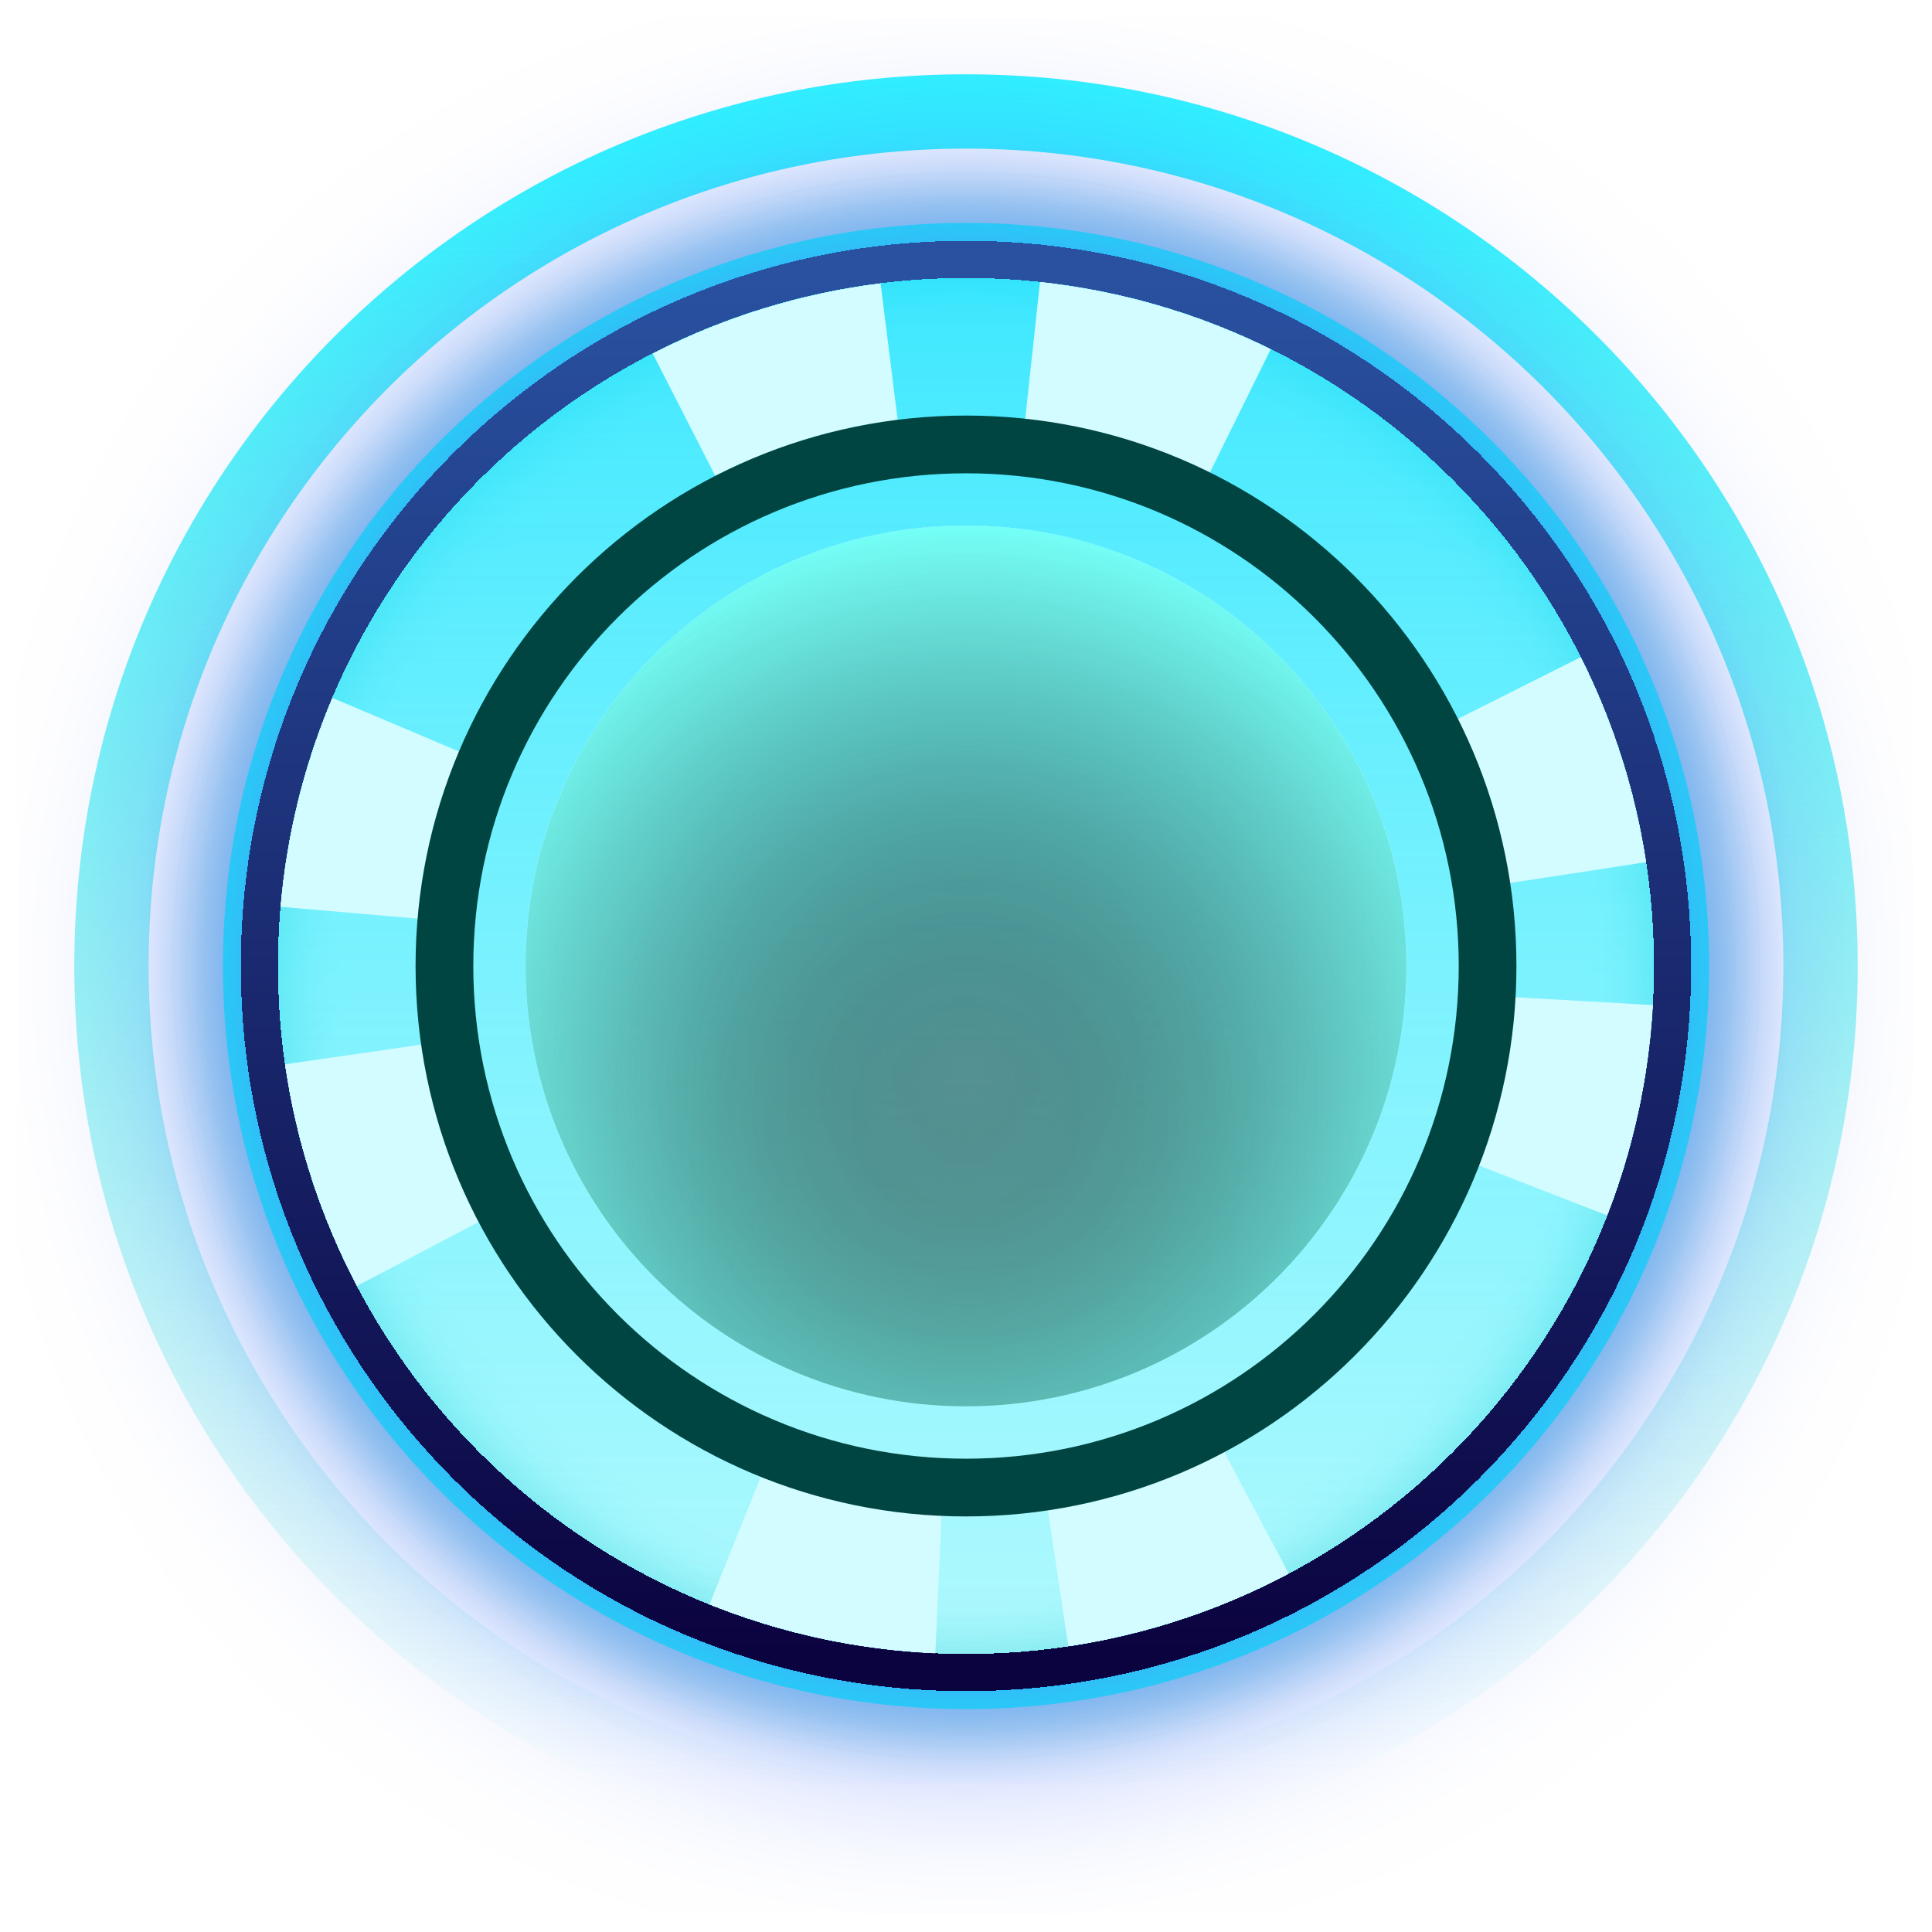
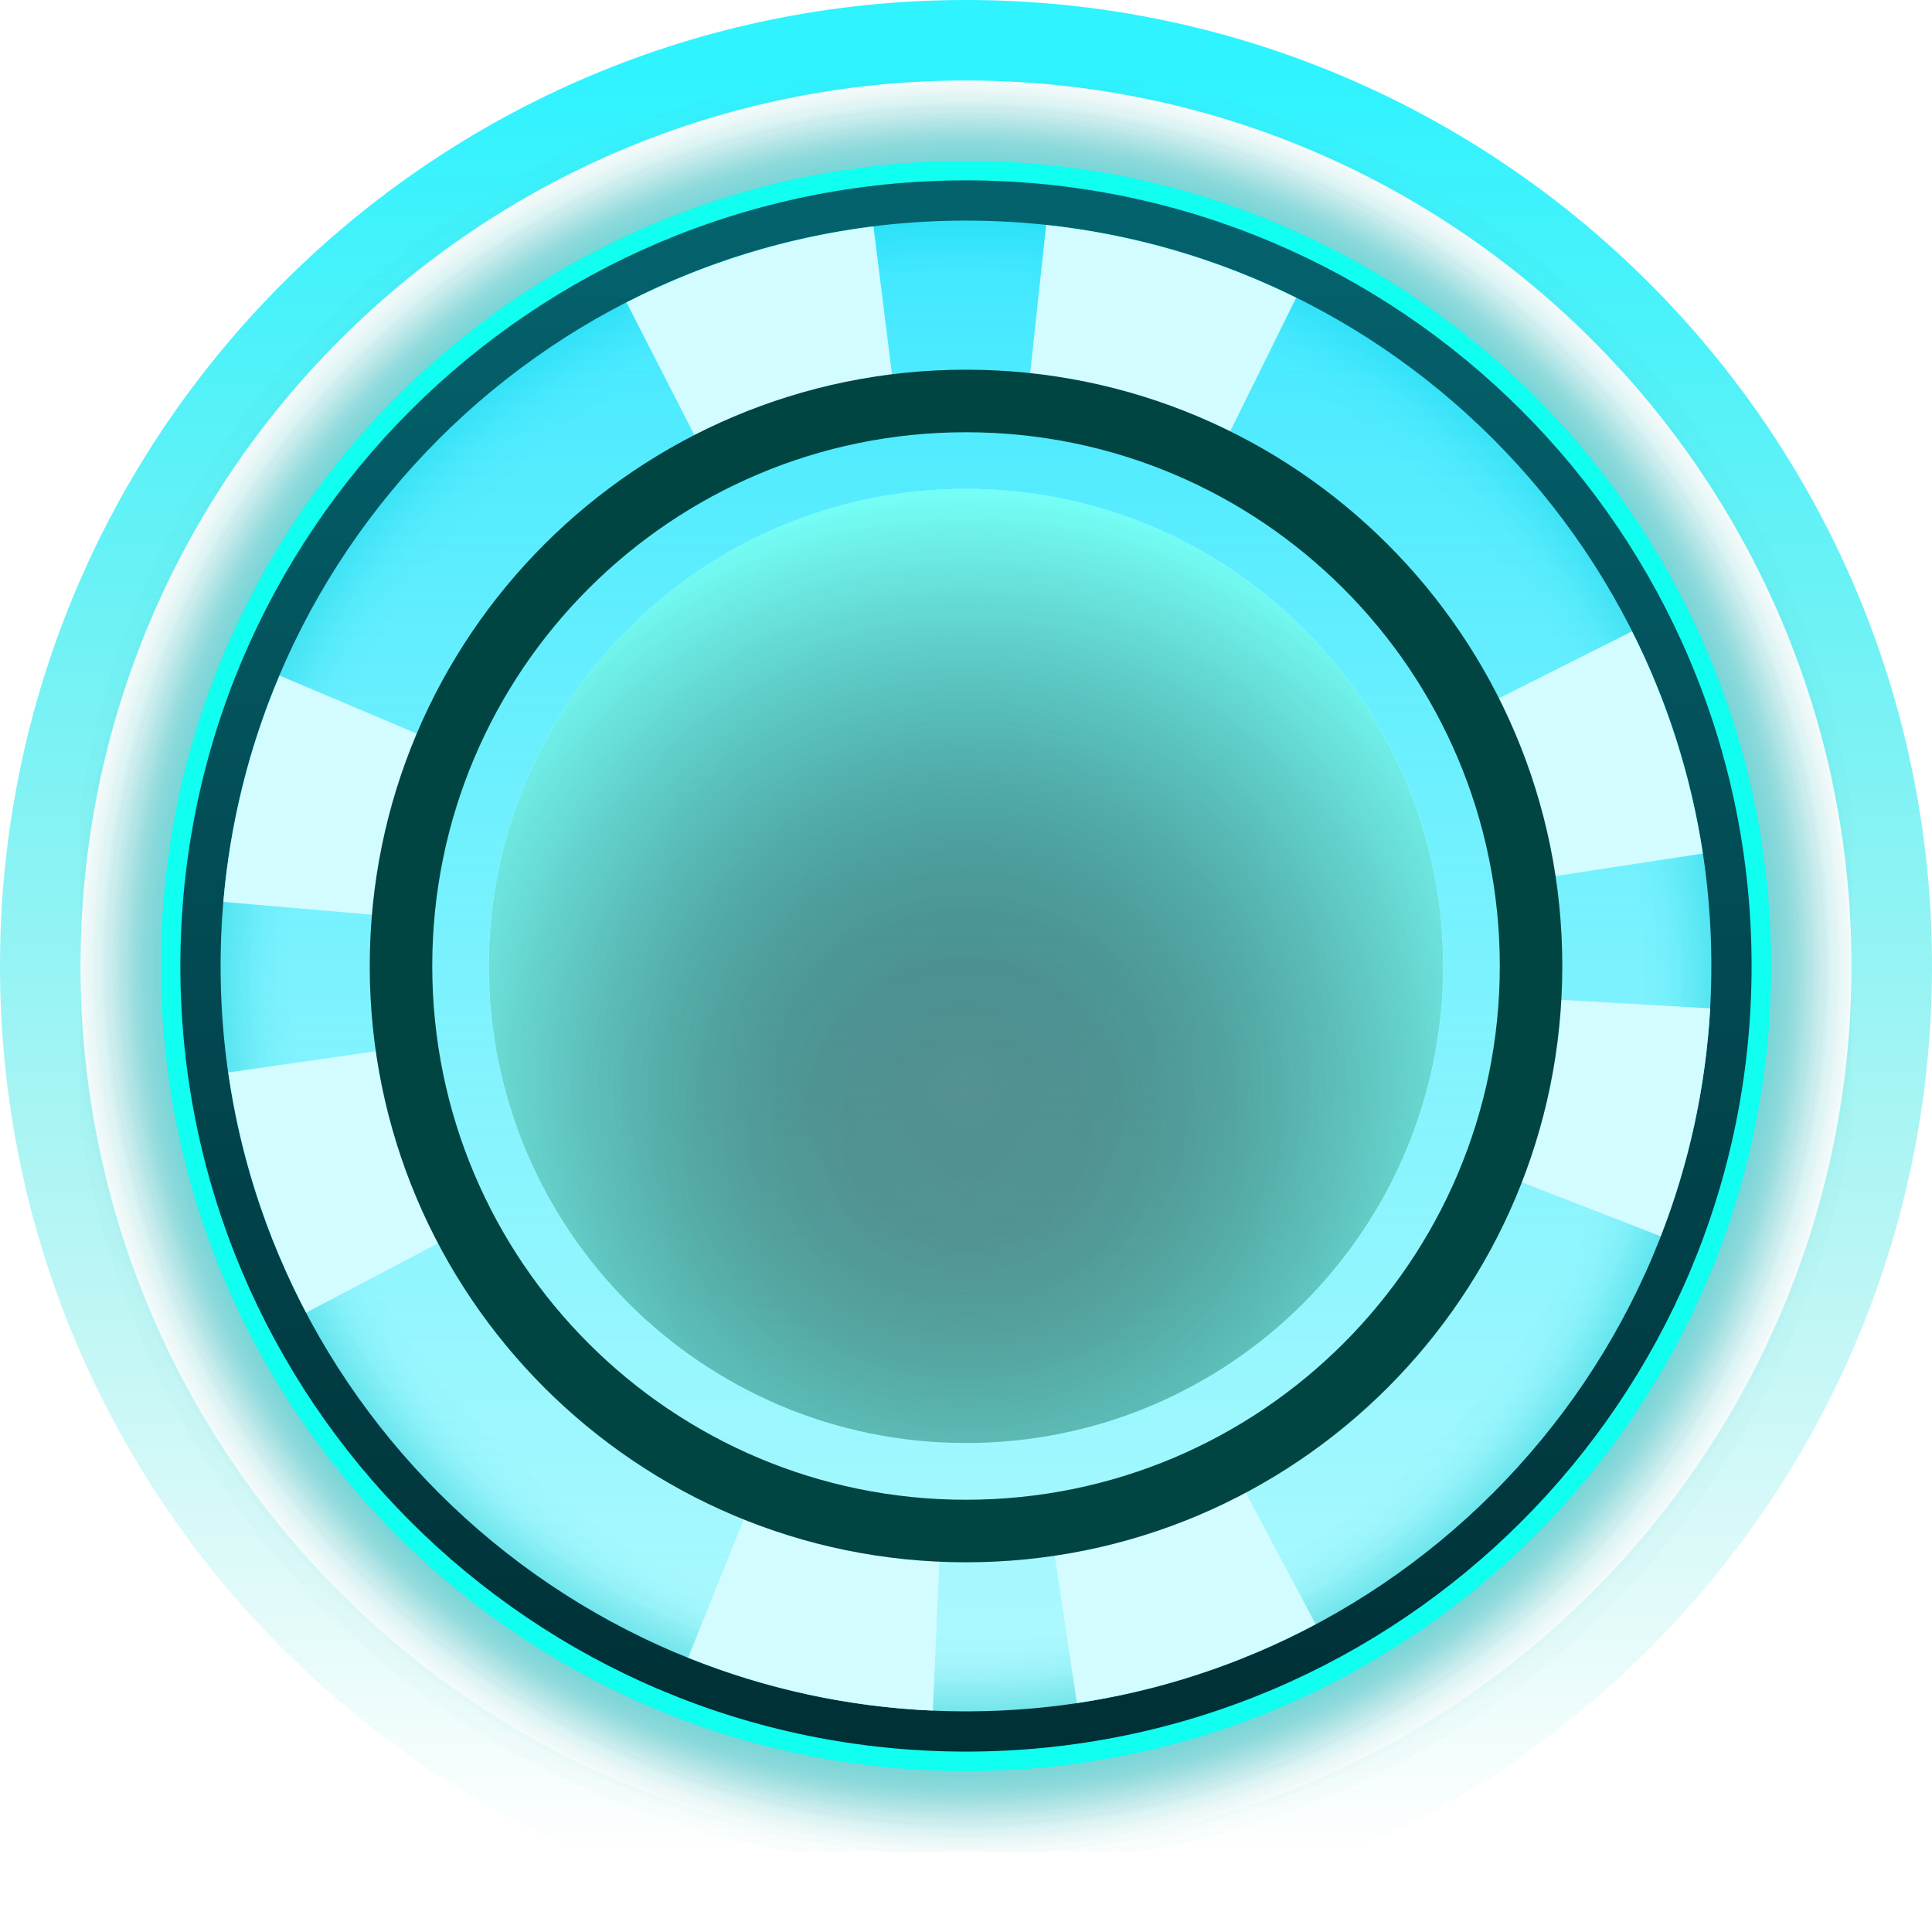
- <svg xmlns="http://www.w3.org/2000/svg" width="52" height="52" viewBox="0 0 52 52" fill="none">
-   <path fill-rule="evenodd" clip-rule="evenodd" d="M26 50C12.745 50 2 39.255 2 26C2 12.745 12.745 2 26 2C39.255 2 50 12.745 50 26C50 39.255 39.255 50 26 50ZM26 4C13.85 4 4 13.85 4 26C4 38.15 13.85 48 26 48C38.15 48 48 38.15 48 26C48 13.85 38.15 4 26 4Z" fill="url(#paint0_linear_3320_74568)" />
+ <svg xmlns="http://www.w3.org/2000/svg" width="48" height="48" viewBox="0 0 48 48" fill="none">
+   <path fill-rule="evenodd" clip-rule="evenodd" d="M24 48C10.745 48 0 37.255 0 24C0 10.745 10.745 0 24 0C37.255 0 48 10.745 48 24C48 37.255 37.255 48 24 48ZM24 2C11.85 2 2 11.85 2 24C2 36.15 11.85 46 24 46C36.15 46 46 36.15 46 24C46 11.85 36.15 2 24 2Z" fill="url(#paint0_linear_3320_74568)" />
  <g filter="url(#filter0_dd_3320_74568)">
-     <path fill-rule="evenodd" clip-rule="evenodd" d="M45.515 30.398C45.838 28.955 46.001 27.48 46 26C46.001 24.519 45.839 23.043 45.515 21.598C44.679 17.909 42.816 14.532 40.14 11.857C37.465 9.183 34.088 7.32 30.398 6.485C27.502 5.838 24.498 5.838 21.602 6.485C17.912 7.319 14.534 9.182 11.858 11.856C9.183 14.531 7.32 17.909 6.485 21.598C5.838 24.496 5.838 27.501 6.485 30.398C6.985 32.629 7.868 34.756 9.094 36.686C10.681 39.195 12.805 41.319 15.314 42.906C17.244 44.132 19.371 45.015 21.602 45.515C24.498 46.162 27.502 46.162 30.398 45.515C32.629 45.015 34.756 44.132 36.686 42.906C39.195 41.319 41.319 39.195 42.906 36.686C44.132 34.756 45.015 32.629 45.515 30.398ZM44.792 30.235C45.103 28.845 45.26 27.425 45.259 26C45.26 24.574 45.103 23.153 44.792 21.761C43.987 18.209 42.193 14.957 39.617 12.381C37.041 9.806 33.788 8.012 30.235 7.208C27.446 6.585 24.554 6.585 21.764 7.208C18.211 8.011 14.958 9.805 12.382 12.38C9.806 14.956 8.012 18.209 7.208 21.761C6.585 24.552 6.585 27.445 7.208 30.235C7.689 32.384 8.539 34.432 9.72 36.29C11.248 38.706 13.294 40.752 15.71 42.28C17.568 43.461 19.616 44.311 21.764 44.792C24.554 45.415 27.446 45.415 30.235 44.792C32.383 44.311 34.432 43.461 36.29 42.28C38.706 40.752 40.752 38.706 42.28 36.29C43.46 34.432 44.31 32.384 44.792 30.235Z" fill="#10FFF1" />
+     <path fill-rule="evenodd" clip-rule="evenodd" d="M43.515 28.398C43.838 26.955 44.001 25.48 44 24C44.001 22.519 43.839 21.043 43.515 19.598C42.679 15.909 40.816 12.532 38.14 9.858C35.465 7.183 32.088 5.32 28.398 4.485C25.502 3.838 22.498 3.838 19.602 4.485C15.912 5.319 12.534 7.182 9.858 9.856C7.183 12.531 5.32 15.909 4.485 19.598C3.838 22.496 3.838 25.501 4.485 28.398C4.985 30.629 5.868 32.756 7.094 34.686C8.681 37.195 10.805 39.319 13.314 40.906C15.243 42.132 17.371 43.015 19.602 43.515C22.498 44.162 25.502 44.162 28.398 43.515C30.629 43.015 32.756 42.132 34.686 40.906C37.195 39.319 39.319 37.195 40.906 34.686C42.132 32.756 43.015 30.629 43.515 28.398ZM42.792 28.235C43.103 26.845 43.26 25.425 43.259 24C43.26 22.574 43.103 21.153 42.792 19.761C41.987 16.209 40.193 12.957 37.617 10.381C35.041 7.806 31.788 6.012 28.235 5.208C25.446 4.585 22.554 4.585 19.764 5.208C16.211 6.011 12.958 7.805 10.382 10.38C7.806 12.956 6.012 16.209 5.208 19.761C4.585 22.552 4.585 25.445 5.208 28.235C5.689 30.384 6.539 32.432 7.72 34.29C9.248 36.706 11.294 38.752 13.71 40.28C15.568 41.461 17.616 42.311 19.764 42.792C22.554 43.415 25.446 43.415 28.235 42.792C30.383 42.311 32.432 41.461 34.29 40.28C36.706 38.752 38.752 36.706 40.28 34.29C41.46 32.432 42.31 30.384 42.792 28.235Z" fill="#10FFF1" />
  </g>
-   <g filter="url(#filter1_d_3320_74568)">
-     <rect x="7.481" y="7.481" width="37.037" height="37.037" rx="18.518" fill="url(#paint1_linear_3320_74568)" shape-rendering="crispEdges" />
-     <rect x="6.981" y="6.981" width="38.037" height="38.037" rx="19.018" stroke="url(#paint2_linear_3320_74568)" shape-rendering="crispEdges" />
+   <g filter="url(#filter1_dd_3320_74568)">
+     <path fill-rule="evenodd" clip-rule="evenodd" d="M43.515 28.398C43.838 26.955 44.001 25.48 44 24C44.001 22.519 43.839 21.043 43.515 19.598C42.679 15.909 40.816 12.532 38.14 9.858C35.465 7.183 32.088 5.32 28.398 4.485C25.502 3.838 22.498 3.838 19.602 4.485C15.912 5.319 12.534 7.182 9.858 9.856C7.183 12.531 5.32 15.909 4.485 19.598C3.838 22.496 3.838 25.501 4.485 28.398C4.985 30.629 5.868 32.756 7.094 34.686C8.681 37.195 10.805 39.319 13.314 40.906C15.243 42.132 17.371 43.015 19.602 43.515C22.498 44.162 25.502 44.162 28.398 43.515C30.629 43.015 32.756 42.132 34.686 40.906C37.195 39.319 39.319 37.195 40.906 34.686C42.132 32.756 43.015 30.629 43.515 28.398ZM42.792 28.235C43.103 26.845 43.26 25.425 43.259 24C43.26 22.574 43.103 21.153 42.792 19.761C41.987 16.209 40.193 12.957 37.617 10.381C35.041 7.806 31.788 6.012 28.235 5.208C25.446 4.585 22.554 4.585 19.764 5.208C16.211 6.011 12.958 7.805 10.382 10.38C7.806 12.956 6.012 16.209 5.208 19.761C4.585 22.552 4.585 25.445 5.208 28.235C5.689 30.384 6.539 32.432 7.72 34.29C9.248 36.706 11.294 38.752 13.71 40.28C15.568 41.461 17.616 42.311 19.764 42.792C22.554 43.415 25.446 43.415 28.235 42.792C30.383 42.311 32.432 41.461 34.29 40.28C36.706 38.752 38.752 36.706 40.28 34.29C41.46 32.432 42.31 30.384 42.792 28.235Z" fill="#10FFF1" />
  </g>
+   <rect x="4.981" y="4.981" width="38.037" height="38.037" rx="19.018" fill="url(#paint1_linear_3320_74568)" stroke="url(#paint2_linear_3320_74568)" />
  <g filter="url(#filter2_i_3320_74568)">
-     <circle cx="11.852" cy="11.852" r="11.852" transform="matrix(1 0 0 -1 14.1475 37.8518)" fill="url(#paint3_radial_3320_74568)" />
+     <circle cx="11.852" cy="11.852" r="11.852" transform="matrix(1 0 0 -1 12.1475 35.8518)" fill="url(#paint3_radial_3320_74568)" />
  </g>
-   <path d="M25.175 44.499C23.089 44.407 21.034 43.962 19.097 43.183L20.503 39.684C22.045 40.304 23.682 40.658 25.343 40.733L25.175 44.499Z" fill="#D2FCFF" />
-   <path d="M34.688 42.354C32.835 43.338 30.829 44 28.755 44.312L28.179 40.486C29.82 40.239 31.407 39.715 32.872 38.937L34.688 42.354Z" fill="#D2FCFF" />
-   <path d="M23.701 7.625C21.562 7.893 19.486 8.532 17.567 9.514L19.4 13.098C20.902 12.33 22.527 11.83 24.201 11.62L23.701 7.625Z" fill="#D2FCFF" />
-   <path d="M34.203 9.398C32.255 8.435 30.153 7.823 27.992 7.589L27.547 11.706C29.224 11.887 30.857 12.362 32.369 13.11L34.203 9.398Z" fill="#D2FCFF" />
-   <path d="M43.258 32.714C43.963 30.903 44.378 28.992 44.489 27.052L40.56 26.828C40.473 28.356 40.146 29.861 39.591 31.287L43.258 32.714Z" fill="#D2FCFF" />
-   <path d="M42.547 17.686C43.42 19.422 44.013 21.285 44.306 23.206L40.416 23.8C40.185 22.287 39.718 20.82 39.031 19.453L42.547 17.686Z" fill="#D2FCFF" />
-   <path d="M7.672 28.645C7.972 30.73 8.627 32.748 9.606 34.612L12.909 32.877C12.127 31.388 11.605 29.777 11.364 28.113L7.672 28.645Z" fill="#D2FCFF" />
-   <path d="M8.945 18.784C8.188 20.574 7.717 22.471 7.55 24.407L11.283 24.73C11.416 23.185 11.792 21.672 12.396 20.244L8.945 18.784Z" fill="#D2FCFF" />
-   <path d="M40.815 26C40.815 17.818 34.182 11.185 26 11.185C17.818 11.185 11.185 17.818 11.185 26C11.185 34.182 17.818 40.815 26 40.815C34.182 40.815 40.815 34.182 40.815 26ZM12.739 26C12.739 18.676 18.676 12.739 26 12.739C33.324 12.739 39.262 18.676 39.262 26C39.262 33.324 33.324 39.261 26 39.261C18.676 39.261 12.739 33.324 12.739 26Z" fill="#004541" />
+   <path d="M23.175 42.499C21.089 42.407 19.034 41.962 17.097 41.183L18.503 37.684C20.045 38.304 21.682 38.658 23.343 38.733L23.175 42.499Z" fill="#D2FCFF" />
+   <path d="M32.688 40.354C30.835 41.338 28.829 42 26.755 42.312L26.179 38.486C27.82 38.239 29.407 37.715 30.872 36.937L32.688 40.354Z" fill="#D2FCFF" />
+   <path d="M21.701 5.625C19.562 5.893 17.486 6.532 15.566 7.514L17.4 11.098C18.902 10.33 20.527 9.83 22.201 9.62L21.701 5.625Z" fill="#D2FCFF" />
+   <path d="M32.203 7.398C30.255 6.435 28.153 5.823 25.992 5.589L25.547 9.706C27.224 9.887 28.857 10.362 30.369 11.11L32.203 7.398Z" fill="#D2FCFF" />
+   <path d="M41.258 30.714C41.963 28.903 42.378 26.992 42.489 25.052L38.56 24.828C38.473 26.356 38.146 27.861 37.591 29.287L41.258 30.714Z" fill="#D2FCFF" />
+   <path d="M40.547 15.686C41.42 17.422 42.013 19.285 42.306 21.206L38.416 21.8C38.185 20.287 37.718 18.82 37.031 17.453L40.547 15.686Z" fill="#D2FCFF" />
+   <path d="M5.672 26.645C5.972 28.73 6.627 30.747 7.606 32.612L10.909 30.877C10.127 29.388 9.605 27.777 9.364 26.113L5.672 26.645Z" fill="#D2FCFF" />
+   <path d="M6.945 16.784C6.188 18.574 5.717 20.471 5.55 22.407L9.283 22.73C9.416 21.185 9.792 19.672 10.396 18.244L6.945 16.784Z" fill="#D2FCFF" />
+   <path d="M38.815 24C38.815 15.818 32.182 9.185 24 9.185C15.818 9.185 9.186 15.818 9.186 24C9.186 32.182 15.818 38.815 24 38.815C32.182 38.815 38.815 32.182 38.815 24ZM10.739 24C10.739 16.676 16.676 10.739 24 10.739C31.324 10.739 37.262 16.676 37.262 24C37.262 31.324 31.324 37.261 24 37.261C16.676 37.261 10.739 31.324 10.739 24Z" fill="#004541" />
  <defs>
-     <filter id="filter0_dd_3320_74568" x="4" y="4" width="44" height="44" filterUnits="userSpaceOnUse" color-interpolation-filters="sRGB">
+     <filter id="filter0_dd_3320_74568" x="2" y="2" width="44" height="44" filterUnits="userSpaceOnUse" color-interpolation-filters="sRGB">
      <feFlood flood-opacity="0" result="BackgroundImageFix" />
      <feColorMatrix in="SourceAlpha" type="matrix" values="0 0 0 0 0 0 0 0 0 0 0 0 0 0 0 0 0 0 127 0" result="hardAlpha" />
      <feOffset />
      <feGaussianBlur stdDeviation="1" />
      <feColorMatrix type="matrix" values="0 0 0 0 0.078 0 0 0 0 0.465 0 0 0 0 0.49 0 0 0 1 0" />
      <feBlend mode="normal" in2="BackgroundImageFix" result="effect1_dropShadow_3320_74568" />
      <feColorMatrix in="SourceAlpha" type="matrix" values="0 0 0 0 0 0 0 0 0 0 0 0 0 0 0 0 0 0 127 0" result="hardAlpha" />
      <feOffset />
      <feGaussianBlur stdDeviation="1" />
      <feColorMatrix type="matrix" values="0 0 0 0 0.446 0 0 0 0 1 0 0 0 0 1 0 0 0 1 0" />
      <feBlend mode="normal" in2="effect1_dropShadow_3320_74568" result="effect2_dropShadow_3320_74568" />
      <feBlend mode="normal" in="SourceGraphic" in2="effect2_dropShadow_3320_74568" result="shape" />
    </filter>
-     <filter id="filter1_d_3320_74568" x="0.481" y="0.481" width="51.037" height="51.037" filterUnits="userSpaceOnUse" color-interpolation-filters="sRGB">
+     <filter id="filter1_dd_3320_74568" x="2" y="2" width="44" height="44" filterUnits="userSpaceOnUse" color-interpolation-filters="sRGB">
      <feFlood flood-opacity="0" result="BackgroundImageFix" />
      <feColorMatrix in="SourceAlpha" type="matrix" values="0 0 0 0 0 0 0 0 0 0 0 0 0 0 0 0 0 0 127 0" result="hardAlpha" />
      <feOffset />
-       <feGaussianBlur stdDeviation="3" />
-       <feComposite in2="hardAlpha" operator="out" />
-       <feColorMatrix type="matrix" values="0 0 0 0 0.321 0 0 0 0 0.47 0 0 0 0 1 0 0 0 1 0" />
+       <feGaussianBlur stdDeviation="1" />
+       <feColorMatrix type="matrix" values="0 0 0 0 0.078 0 0 0 0 0.465 0 0 0 0 0.49 0 0 0 1 0" />
      <feBlend mode="normal" in2="BackgroundImageFix" result="effect1_dropShadow_3320_74568" />
-       <feBlend mode="normal" in="SourceGraphic" in2="effect1_dropShadow_3320_74568" result="shape" />
+       <feColorMatrix in="SourceAlpha" type="matrix" values="0 0 0 0 0 0 0 0 0 0 0 0 0 0 0 0 0 0 127 0" result="hardAlpha" />
+       <feOffset />
+       <feGaussianBlur stdDeviation="1" />
+       <feColorMatrix type="matrix" values="0 0 0 0 0.446 0 0 0 0 1 0 0 0 0 1 0 0 0 1 0" />
+       <feBlend mode="normal" in2="effect1_dropShadow_3320_74568" result="effect2_dropShadow_3320_74568" />
+       <feBlend mode="normal" in="SourceGraphic" in2="effect2_dropShadow_3320_74568" result="shape" />
    </filter>
-     <filter id="filter2_i_3320_74568" x="14.148" y="14.148" width="23.704" height="27.704" filterUnits="userSpaceOnUse" color-interpolation-filters="sRGB">
+     <filter id="filter2_i_3320_74568" x="12.148" y="12.148" width="23.704" height="27.704" filterUnits="userSpaceOnUse" color-interpolation-filters="sRGB">
      <feFlood flood-opacity="0" result="BackgroundImageFix" />
      <feBlend mode="normal" in="SourceGraphic" in2="BackgroundImageFix" result="shape" />
      <feColorMatrix in="SourceAlpha" type="matrix" values="0 0 0 0 0 0 0 0 0 0 0 0 0 0 0 0 0 0 127 0" result="hardAlpha" />
      <feOffset dy="4" />
      <feGaussianBlur stdDeviation="5" />
      <feComposite in2="hardAlpha" operator="arithmetic" k2="-1" k3="1" />
      <feColorMatrix type="matrix" values="0 0 0 0 1 0 0 0 0 1 0 0 0 0 1 0 0 0 0.25 0" />
      <feBlend mode="normal" in2="shape" result="effect1_innerShadow_3320_74568" />
    </filter>
-     <linearGradient id="paint0_linear_3320_74568" x1="26" y1="4" x2="26" y2="48" gradientUnits="userSpaceOnUse">
+     <linearGradient id="paint0_linear_3320_74568" x1="24" y1="2" x2="24" y2="46" gradientUnits="userSpaceOnUse">
      <stop stop-color="#2FF3FF" />
      <stop offset="1" stop-color="#2CDCD1" stop-opacity="0" />
    </linearGradient>
-     <linearGradient id="paint1_linear_3320_74568" x1="24.962" y1="7.481" x2="24.962" y2="44.519" gradientUnits="userSpaceOnUse">
+     <linearGradient id="paint1_linear_3320_74568" x1="22.962" y1="5.481" x2="22.962" y2="42.519" gradientUnits="userSpaceOnUse">
      <stop stop-color="#0FE2FF" stop-opacity="0.8" />
      <stop offset="1" stop-color="#37F0FC" stop-opacity="0.4" />
    </linearGradient>
-     <linearGradient id="paint2_linear_3320_74568" x1="26" y1="7.481" x2="26" y2="44.519" gradientUnits="userSpaceOnUse">
-       <stop stop-color="#2951A0" />
-       <stop offset="1" stop-color="#0B0340" />
+     <linearGradient id="paint2_linear_3320_74568" x1="24" y1="5.481" x2="24" y2="42.519" gradientUnits="userSpaceOnUse">
+       <stop stop-color="#04626D" />
+       <stop offset="1" stop-color="#003137" />
    </linearGradient>
    <radialGradient id="paint3_radial_3320_74568" cx="0" cy="0" r="1" gradientUnits="userSpaceOnUse" gradientTransform="translate(11.8518 9.02907) rotate(90) scale(14.6746)">
      <stop stop-color="#0F0900" stop-opacity="0.42" />
      <stop offset="1" stop-color="#4EFFF4" />
    </radialGradient>
  </defs>
</svg>
